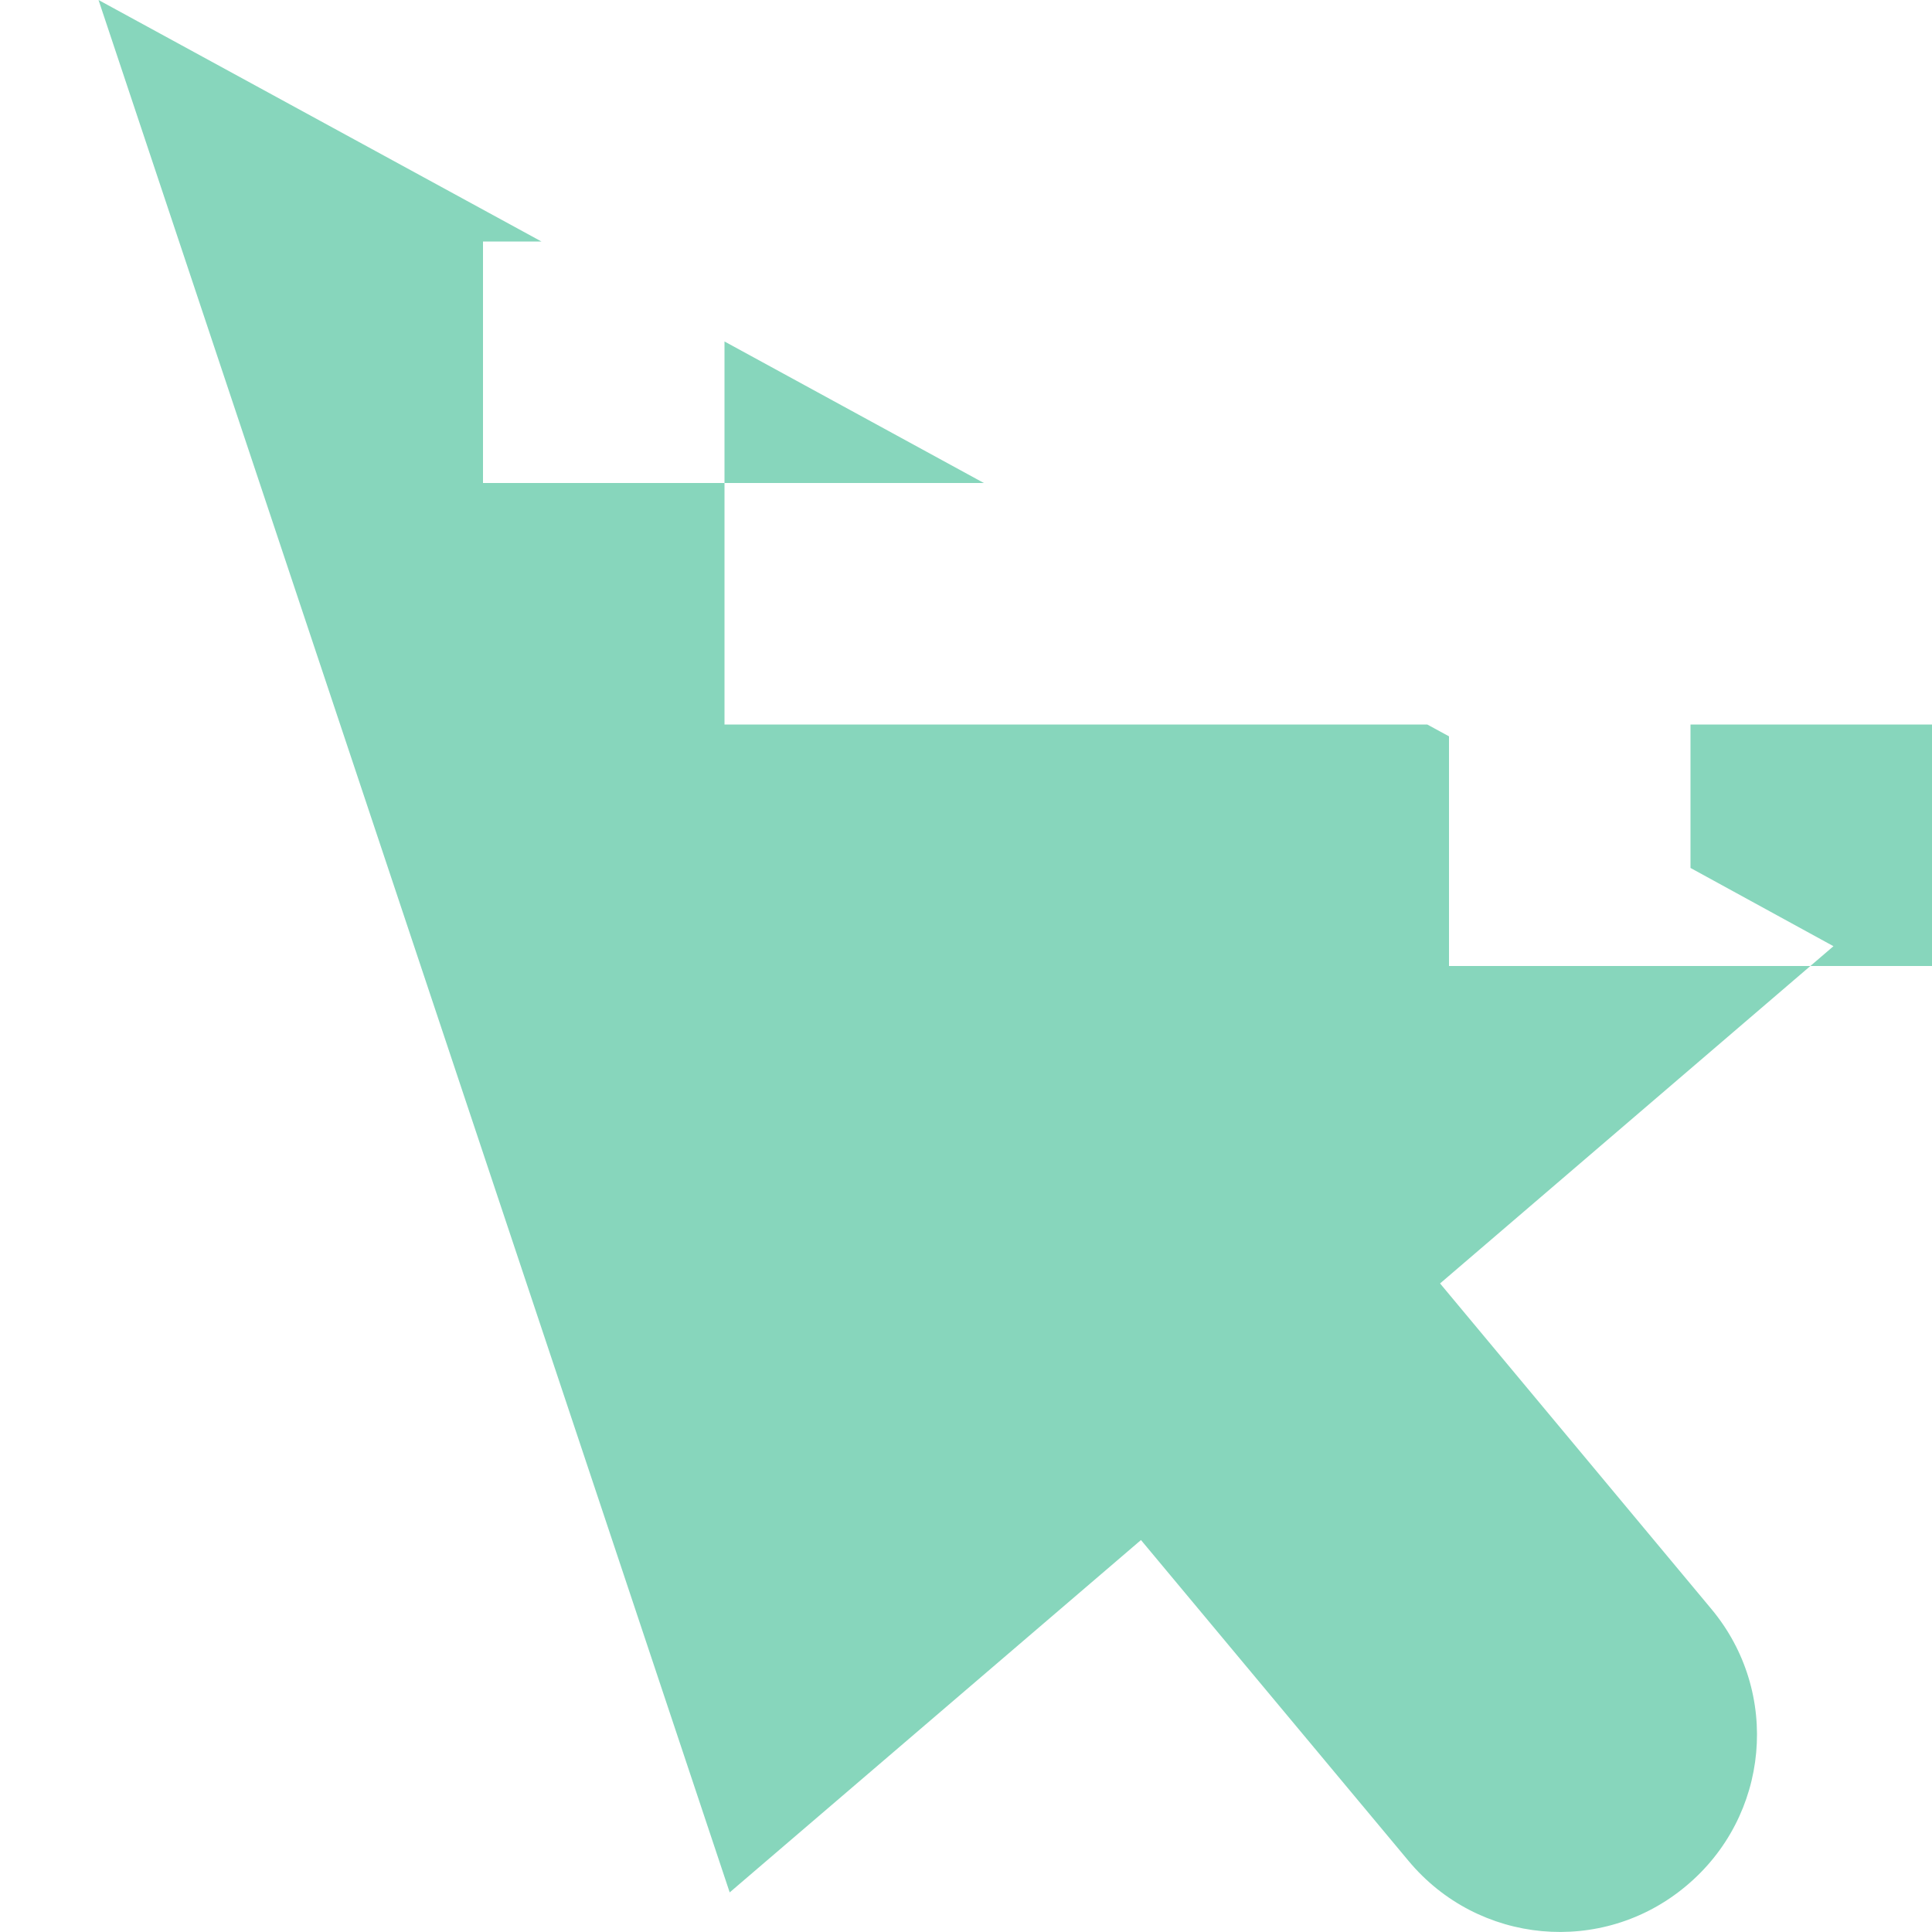
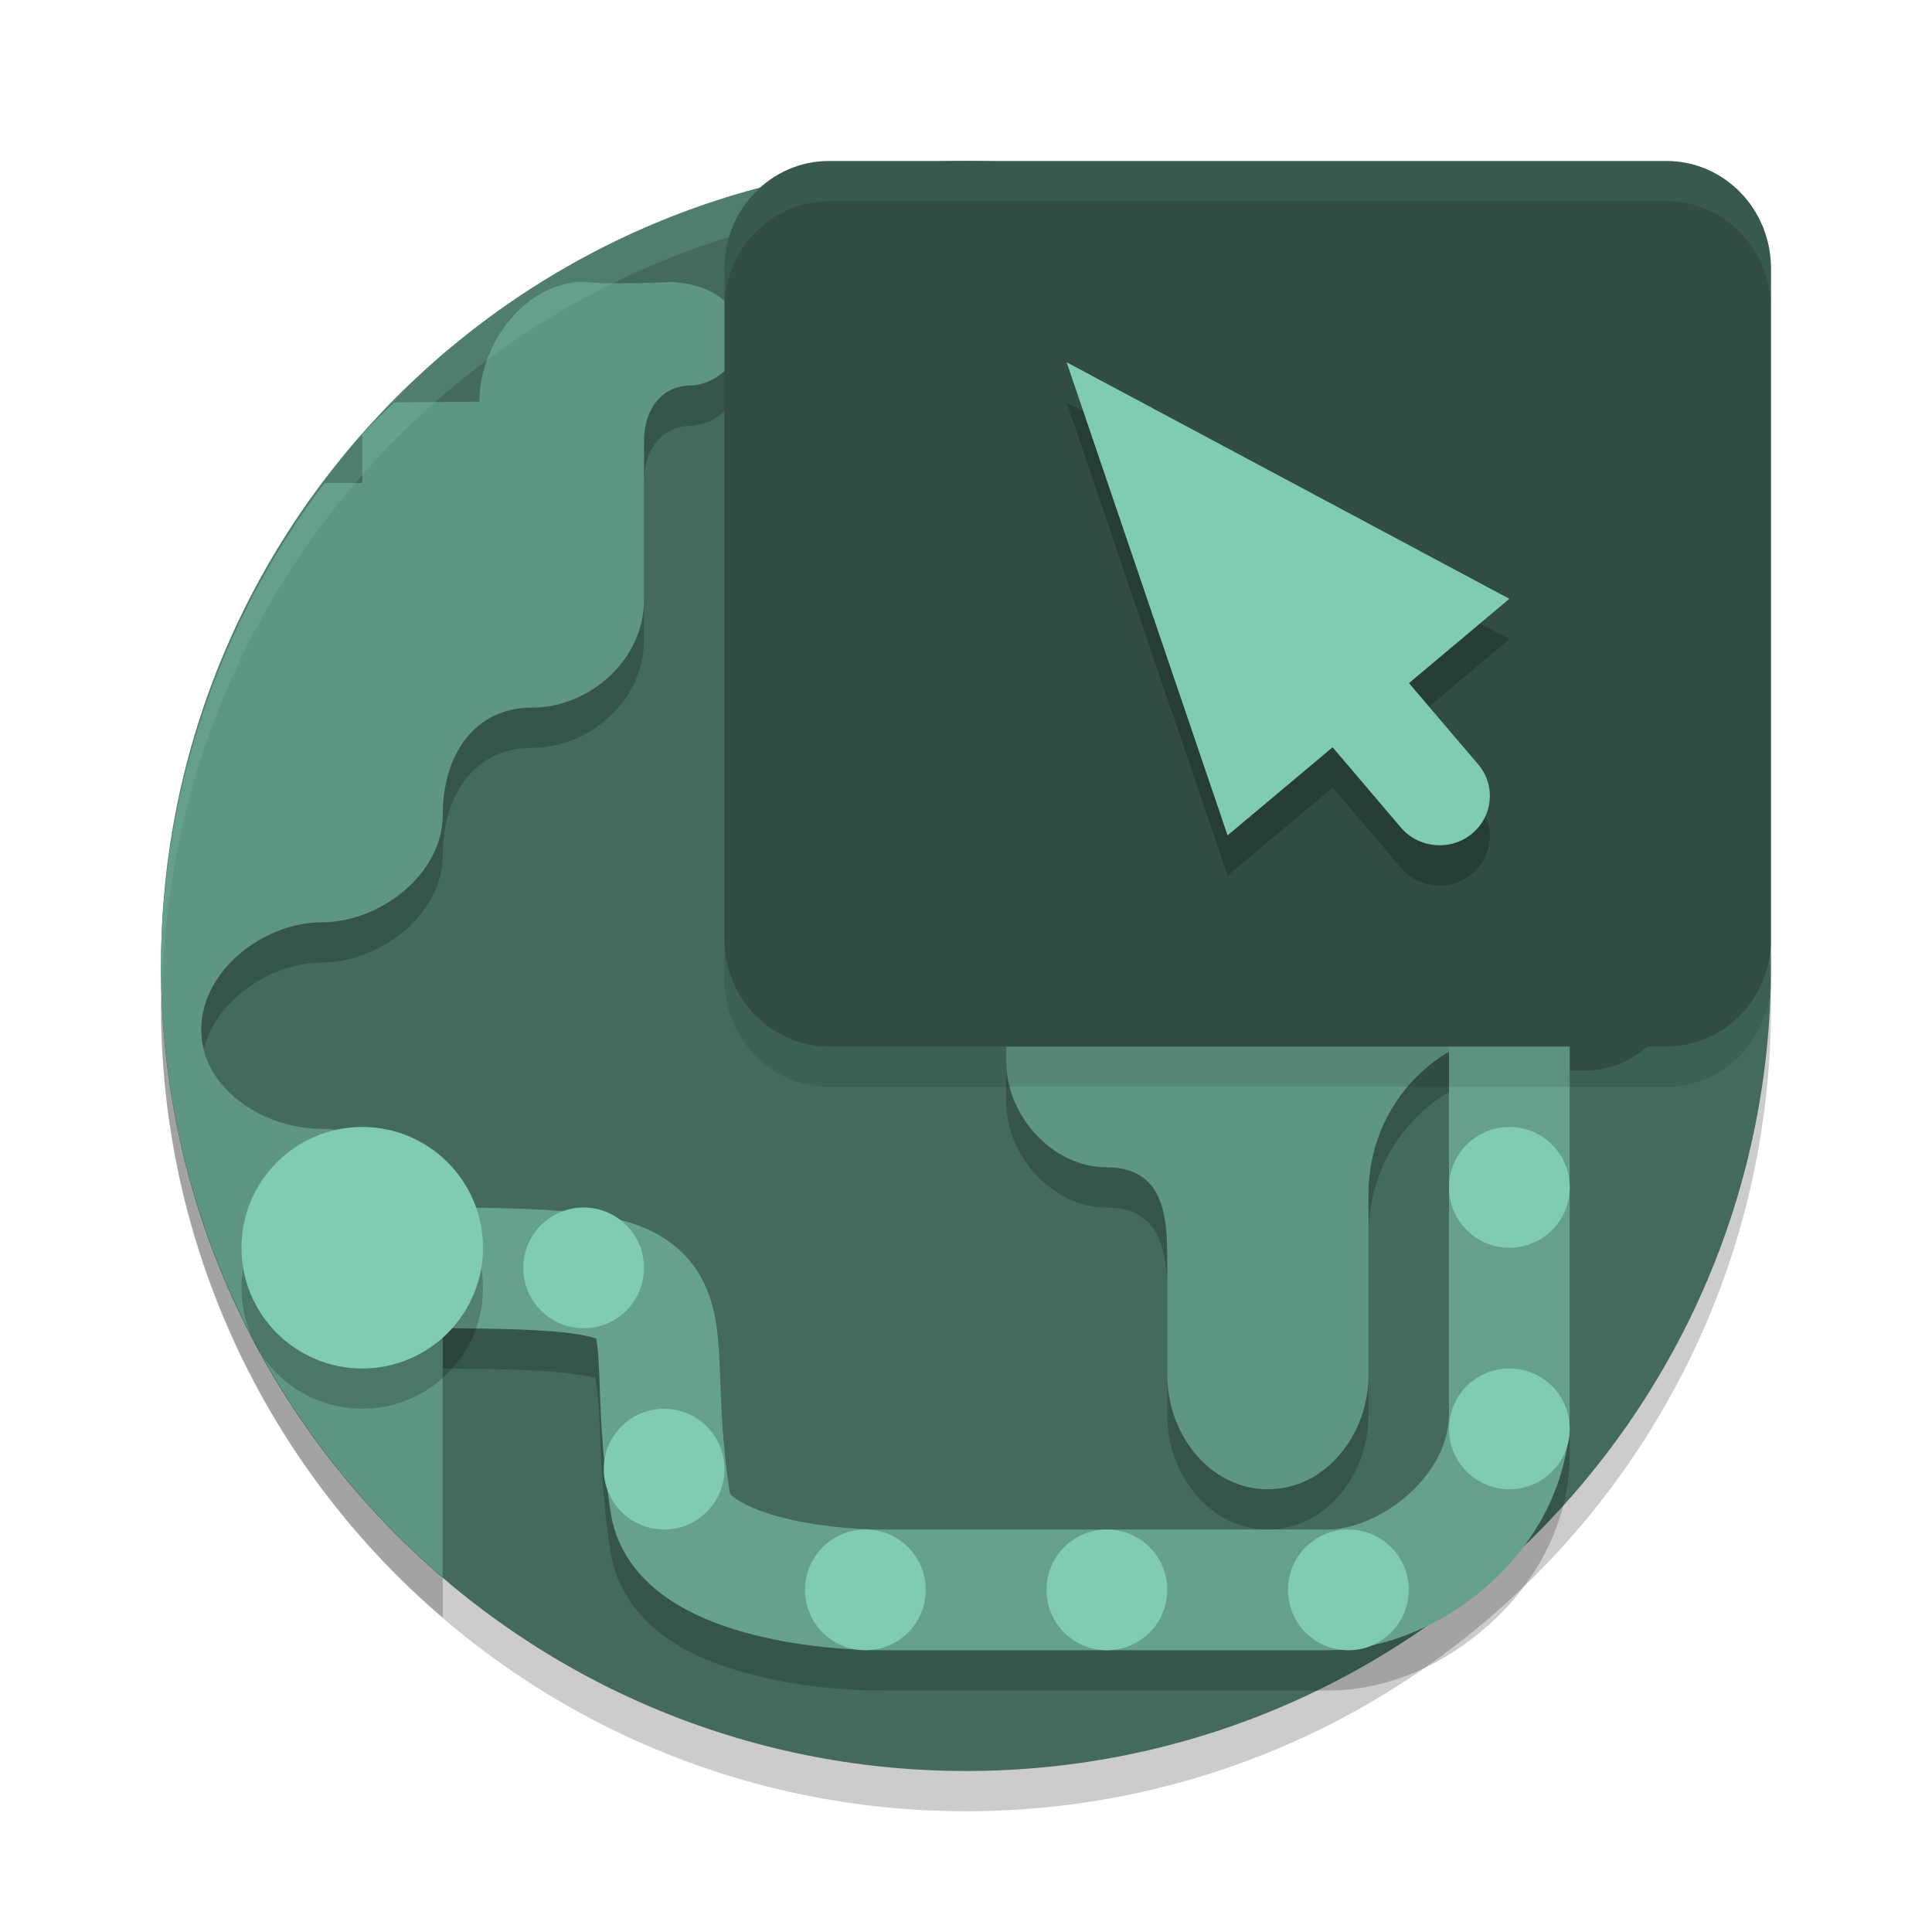
- <svg xmlns="http://www.w3.org/2000/svg" id="connections-symbolic" width="64" height="64" viewBox="0 0 16 16">
-   <defs id="defs2">
-     <style id="current-color-scheme" type="text/css">.ColorScheme-Text {color:#87d6bc} .ColorScheme-Highlight {color:#87d6bc}</style>
-   </defs>
-   <g class="ColorScheme-Text">
-     <path style="fill:#87d6bc;fill-rule:evenodd;paint-order:fill markers stroke" d="m 0.816 0 l 5.227 15.672 l 3.406 -2.918 l 2.215 2.656 c 0.578 0.695 1.605 0.789 2.297 0.211 c 0.695 -0.578 0.789 -1.605 0.211 -2.297 l -2.246 -2.695 l 3.258 -2.793 l -1.184 -0.648 v 0.812 h -2 v -1.902 l -0.18 -0.098 h -5.82 v -2 h -2 v -2 h 0.484 z m 5.184 4 h 2.148 l -2.148 -1.172 z m 0 0 m 8 2 h 2 v 2 h -2 z m 0 0 m 12 4 h 2 v 2 h -2 z m 0 0 m 6 4 h 2 v 2 h -2 z m 0 0" />
-   </g>
+ <svg xmlns="http://www.w3.org/2000/svg" width="48" height="48" version="1.1">
+   <circle style="opacity:0.2" cx="24" cy="25" r="20" />
+   <circle style="fill:#436a5d" cx="24" cy="24" r="20" />
+   <path style="opacity:0.2" d="m 14.52,8.001 c -1.441,0 -2.609,1.506 -2.609,2.979 l -2.121,0.02 A 20,20 0 0 0 9,11.788 V 13.001 H 8.064 A 20,20 0 0 0 4,25 20,20 0 0 0 11,40.188 v -8.473 c 4.6e-5,-1.473 -1.561,-2.668 -3.002,-2.668 C 6.557,29.047 5,28.055 5,26.581 5,25.108 6.557,23.915 7.998,23.915 9.439,23.915 11,22.721 11,21.247 c 0,-1.473 0.774,-2.666 2.215,-2.666 C 14.656,18.581 16,17.387 16,15.913 v -3.961 c 0,-0.758 0.425,-1.373 1.166,-1.373 0.744,-0.046 1.312,-0.698 1.268,-1.459 C 18.142,8.33 17.429,8.044 16.656,8.004 16.523,8.02 14.94,8.078 14.52,8.001 Z m 17.801,6.414 C 31.039,14.415 30,15.478 30,16.788 v 1.012 c 0,1.31 -1.041,2.373 -2.322,2.373 C 26.136,20.29 24.885,21.662 25,23.239 v 4.143 C 25,28.727 26.163,30 27.479,30 28.884,30 29,31.148 29,32.254 v 2.906 c 0,1.475 1.057,2.84 2.5,2.84 1.442,-0.001 2.501,-1.366 2.5,-2.84 v -4.502 c 0,-1.081 0.421,-2.118 1.17,-2.881 0.748,-0.763 1.763,-1.189 2.82,-1.188 l 1.389,0.008 c 0.615,0.001 1.207,-0.247 1.643,-0.691 0.434,-0.444 0.68,-1.047 0.68,-1.676 v -7.443 c 0,-1.31 -1.04,-2.373 -2.322,-2.373 z" />
+   <path style="opacity:0.2" d="m 36,26 v 10.113 c 0,0.744 -0.379,1.453 -1.002,2.012 -0.623,0.559 -1.473,0.875 -2,0.875 h -11.062 c -0.792,0 -1.954,-0.121 -2.789,-0.379 -0.418,-0.129 -0.748,-0.296 -0.902,-0.414 -0.155,-0.118 -0.11,-0.11 -0.104,-0.066 -0.199,-1.242 -0.219,-2.186 -0.25,-3.008 -0.031,-0.822 0.007,-1.609 -0.525,-2.488 -0.532,-0.879 -1.556,-1.306 -2.588,-1.465 C 13.745,31.02 12.466,31 10.6,31 v 3 c 1.833,0 3.055,0.042 3.719,0.145 0.664,0.102 0.53,0.137 0.48,0.055 -0.05,-0.082 0.064,0.263 0.094,1.047 0.03,0.784 0.056,1.921 0.287,3.367 0.138,0.864 0.677,1.546 1.248,1.98 0.571,0.434 1.196,0.696 1.834,0.893 C 19.537,41.88 20.882,42 21.936,42 h 11.062 c 1.474,0 2.876,-0.631 4.004,-1.643 C 38.13,39.346 39,37.861 39,36.113 V 26 Z" />
+   <path fill="#5e9583" d="m 29.999,15.788 v 1.012 c 0,1.31 -1.039,2.373 -2.321,2.373 C 26.137,19.289 24.885,20.662 25,22.239 v 4.142 C 25,27.726 26.162,29 27.478,29 28.884,29 29,30.147 29,31.254 v 2.907 C 29,35.636 30.057,37 31.5,37 c 1.442,-0.001 2.502,-1.365 2.5,-2.84 v -4.502 c 0,-1.081 0.42,-2.117 1.169,-2.88 0.748,-0.763 1.763,-1.19 2.82,-1.189 l 1.39,0.009 c 0.615,0.001 1.206,-0.247 1.642,-0.691 0.434,-0.444 0.679,-1.047 0.679,-1.676 V 15.788 c 0,-1.31 -1.038,-2.373 -2.321,-2.373 h -7.059 c -1.281,0 -2.321,1.063 -2.321,2.373 z" />
+   <path style="fill:#5e9583" d="M 14.52 7 C 13.079 7 11.91 8.506 11.91 9.979 L 9.789 9.998 A 20 20 0 0 0 9 10.787 L 9 12 L 8.064 12 A 20 20 0 0 0 4 24 A 20 20 0 0 0 11 39.188 L 11 30.715 C 11 29.242 9.439 28.047 7.998 28.047 C 6.557 28.047 5 27.054 5 25.58 C 5 24.107 6.557 22.914 7.998 22.914 C 9.439 22.914 11 21.72 11 20.246 C 11 18.773 11.774 17.58 13.215 17.58 C 14.656 17.58 16 16.386 16 14.912 L 16 10.951 C 16 10.193 16.425 9.578 17.166 9.578 C 17.91 9.533 18.478 8.88 18.434 8.119 C 18.137 7.316 17.405 7.032 16.617 7 C 17 7 15 7.088 14.52 7 z" />
+   <path style="fill:none;stroke:#66a18d;stroke-width:3" d="M 37.5,25 V 35.113 C 37.5,37.604 35,39.5 32.998,39.5 H 21.936 C 20.091,39.5 16.922,39.018 16.66,37.377 15.8,32 18,31.5 10.6,31.5 v 0" />
+   <path style="fill:#80cbb3" d="M 39,29.5 C 39,30.329 38.329,31 37.5,31 36.671,31 36,30.329 36,29.5 36,28.671 36.671,28 37.5,28 38.329,28 39,28.671 39,29.5 Z m 0,0" />
+   <path style="opacity:0.2" d="M 12,32 C 12,33.657 10.657,35 9,35 7.343,35 6,33.657 6,32 6,30.343 7.343,28.999 9,28.999 10.657,28.999 12,30.343 12,32 Z m 0,0" />
+   <path style="fill:#80cbb3" d="M 12,31 C 12,32.657 10.657,34 9,34 7.343,34 6,32.657 6,31 6,29.343 7.343,27.999 9,27.999 10.657,27.999 12,29.343 12,31 Z m 0,0" />
+   <path style="fill:#80cbb3" d="M 39,35.5 C 39,36.329 38.329,37 37.5,37 36.671,37 36,36.329 36,35.5 36,34.671 36.671,34 37.5,34 38.329,34 39,34.671 39,35.5 Z m 0,0" />
+   <path style="fill:#80cbb3" d="M 35,39.5 C 35,40.329 34.329,41 33.5,41 32.671,41 32,40.329 32,39.5 32,38.671 32.671,38 33.5,38 34.329,38 35,38.671 35,39.5 Z m 0,0" />
+   <path style="fill:#80cbb3" d="M 29,39.5 C 29,40.329 28.329,41 27.5,41 26.671,41 26,40.329 26,39.5 26,38.671 26.671,38 27.5,38 28.329,38 29,38.671 29,39.5 Z m 0,0" />
+   <path style="fill:#80cbb3" d="M 23,39.5 C 23,40.329 22.329,41 21.5,41 20.671,41 20,40.329 20,39.5 20,38.671 20.671,38 21.5,38 22.329,38 23,38.671 23,39.5 Z m 0,0" />
+   <path style="fill:#80cbb3" d="M 18,36.5 C 18,37.329 17.329,38 16.5,38 15.671,38 15,37.329 15,36.5 15,35.671 15.671,35 16.5,35 17.329,35 18,35.671 18,36.5 Z m 0,0" />
+   <path style="fill:#80cbb3" d="M 16,31.5 C 16,32.329 15.329,33 14.5,33 13.671,33 13,32.329 13,31.5 13,30.671 13.671,30 14.5,30 15.329,30 16,30.671 16,31.5 Z m 0,0" />
+   <path style="opacity:0.2;fill:#80cbb3" d="M 24 4 A 20 20 0 0 0 4 24 A 20 20 0 0 0 4.035 24.5 A 20 20 0 0 1 24 5 A 20 20 0 0 1 43.982 24.25 A 20 20 0 0 0 44 24 A 20 20 0 0 0 24 4 z" />
+   <path style="opacity:0.1" d="M 20.595,5 H 41.405 C 42.838,5 44,6.194 44,7.667 V 24.333 C 44,25.806 42.838,27 41.405,27 H 20.595 C 19.162,27 18,25.806 18,24.333 V 7.667 C 18,6.194 19.162,5 20.595,5 Z m 0,0" />
+   <path style="fill:#304c43" d="M 20.595,4 H 41.405 C 42.838,4 44,5.194 44,6.667 V 23.333 C 44,24.806 42.838,26 41.405,26 H 20.595 C 19.162,26 18,24.806 18,23.333 V 6.667 C 18,5.194 19.162,4 20.595,4 Z m 0,0" />
+   <path style="opacity:0.2" d="m 26.5,10 3.999,11.755 2.609,-2.189 1.696,1.993 c 0.442,0.52 1.231,0.591 1.762,0.158 0.529,-0.434 0.602,-1.205 0.16,-1.725 L 35.006,17.972 37.5,15.877 Z" />
+   <path style="fill:#80cbb3" d="m 26.5,9 3.999,11.755 2.609,-2.189 1.696,1.993 c 0.442,0.52 1.231,0.591 1.762,0.158 0.529,-0.434 0.602,-1.205 0.16,-1.725 L 35.006,16.972 37.5,14.877 Z" />
+   <path style="fill:#80cbb3;opacity:0.1" d="M 20.596 4 C 19.162 4 18 5.193 18 6.666 L 18 7.666 C 18 6.193 19.162 5 20.596 5 L 41.404 5 C 42.838 5 44 6.193 44 7.666 L 44 6.666 C 44 5.193 42.838 4 41.404 4 L 20.596 4 z" />
</svg>
